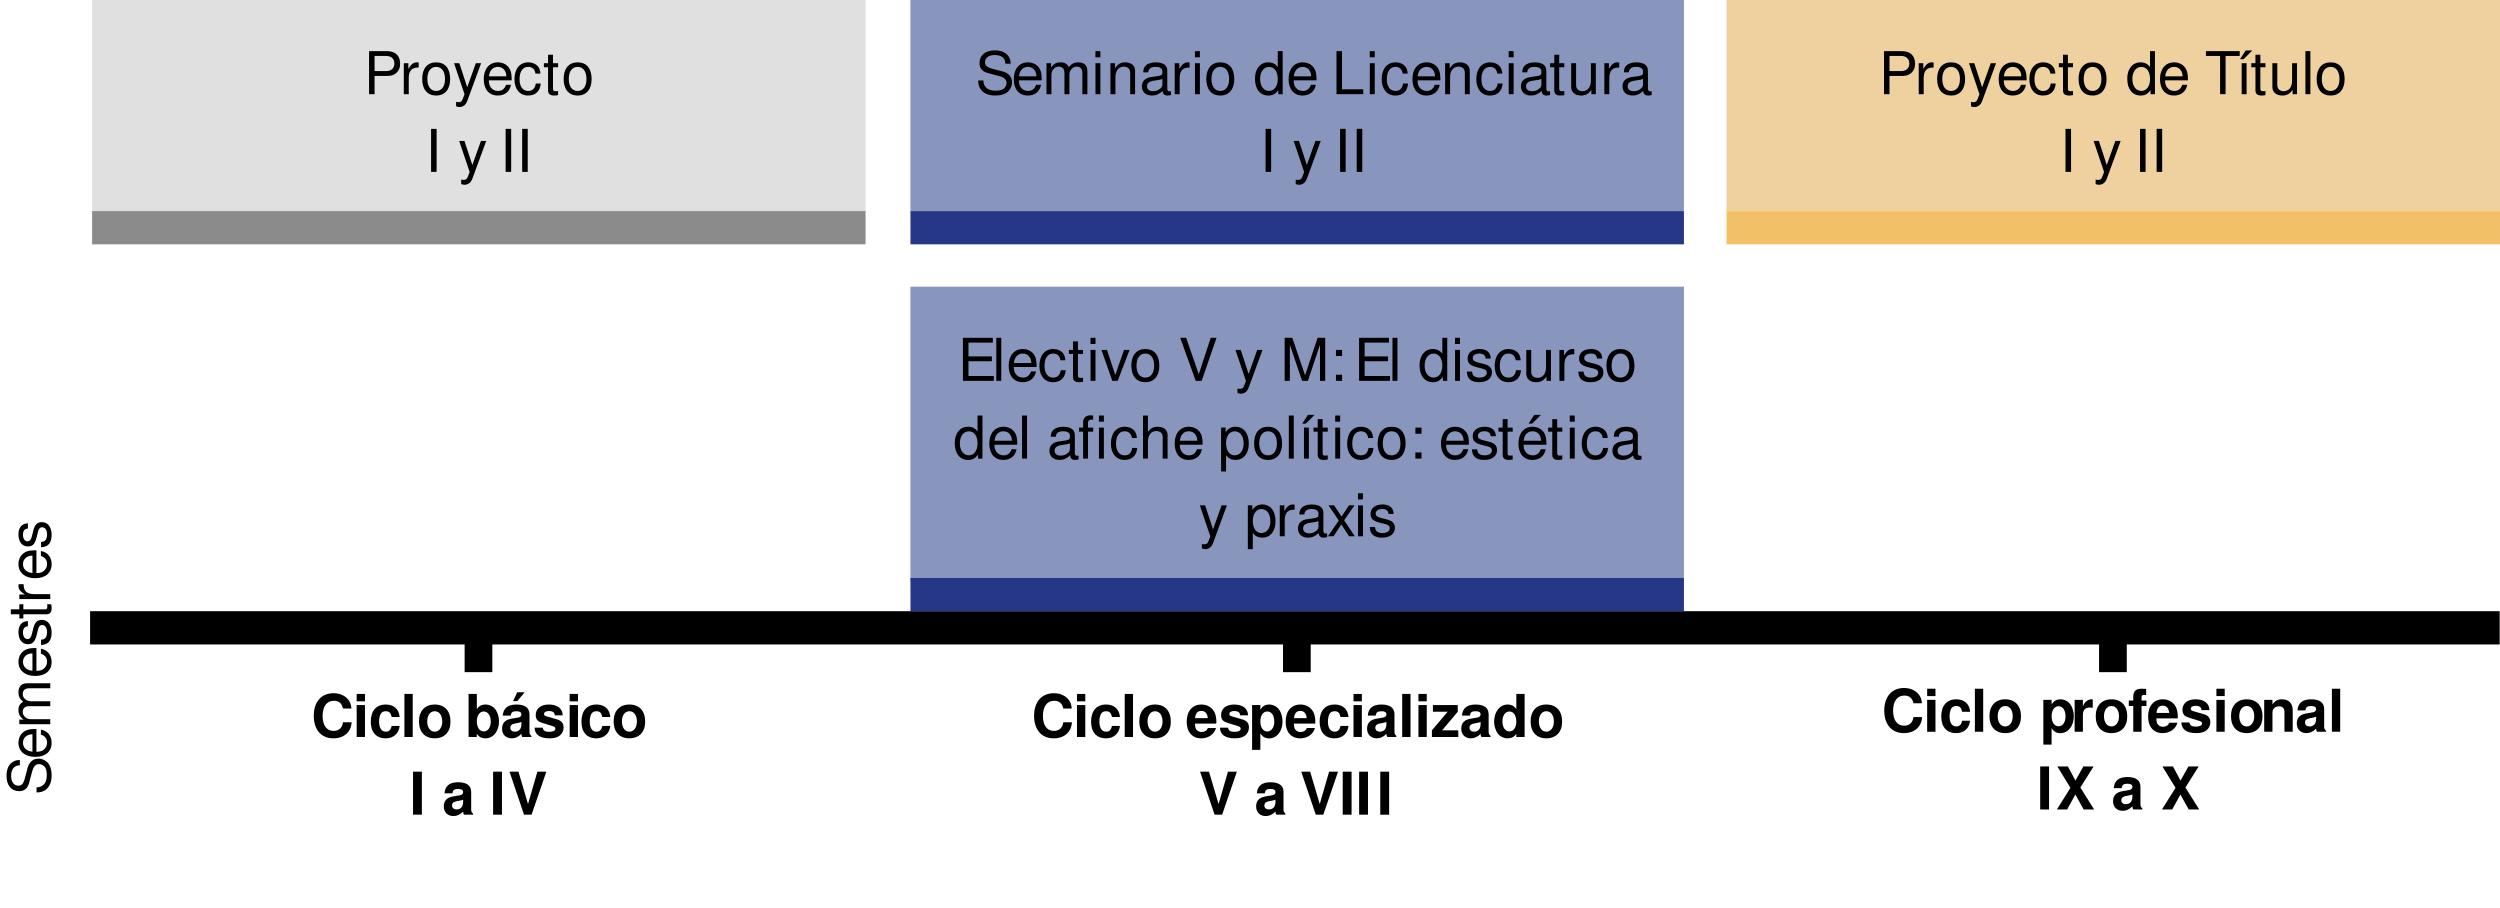
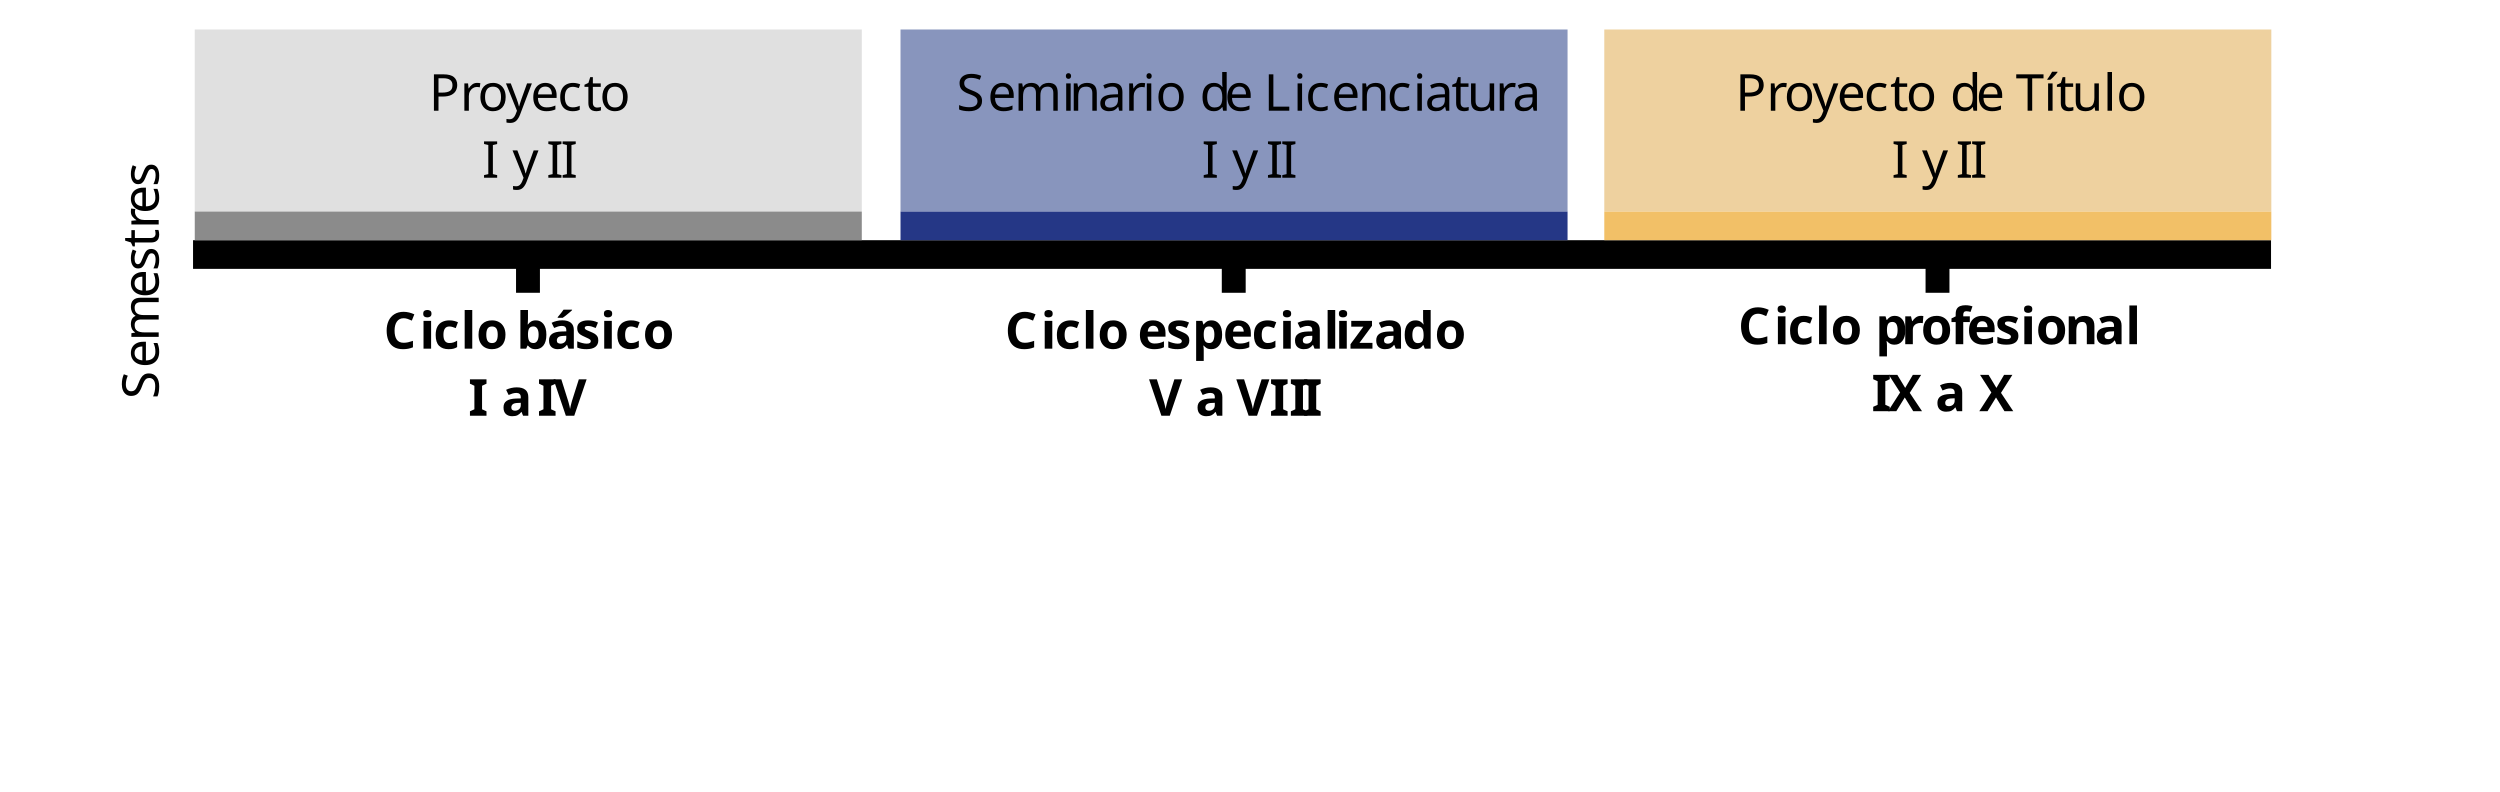
- <svg xmlns="http://www.w3.org/2000/svg" id="1.2" viewBox="0 0 804.13 292.05">
+ <svg xmlns="http://www.w3.org/2000/svg" id="Capa_1" viewBox="0 0 932.44 295.14">
  <defs>
    <style>
      .cls-1 {
        letter-spacing: .01em;
      }

      .cls-2 {
        letter-spacing: 0em;
      }

      .cls-3 {
        letter-spacing: 0em;
      }

      .cls-4 {
        letter-spacing: -.01em;
      }

      .cls-5 {
        letter-spacing: 0em;
      }

      .cls-6 {
        fill: #8b8b8b;
      }

      .cls-7 {
        letter-spacing: 0em;
      }

      .cls-8 {
        letter-spacing: 0em;
      }

      .cls-9 {
        letter-spacing: 0em;
      }

      .cls-10 {
+         letter-spacing: 0em;
+       }
+ 
+       .cls-11 {
+         letter-spacing: 0em;
+       }
+ 
+       .cls-12 {
+         letter-spacing: 0em;
+       }
+ 
+       .cls-13 {
+         letter-spacing: 0em;
+       }
+ 
+       .cls-14 {
+         letter-spacing: 0em;
+       }
+ 
+       .cls-15 {
+         fill: #e0e0e0;
+       }
+ 
+       .cls-16 {
+         letter-spacing: -.01em;
+       }
+ 
+       .cls-17 {
+         letter-spacing: -.02em;
+       }
+ 
+       .cls-18 {
        letter-spacing: .02em;
      }

-       .cls-11 {
-         letter-spacing: 0em;
-       }
- 
-       .cls-12 {
-         letter-spacing: 0em;
-       }
- 
-       .cls-13 {
-         letter-spacing: 0em;
-       }
- 
-       .cls-14 {
-         letter-spacing: 0em;
-       }
- 
-       .cls-15 {
-         letter-spacing: 0em;
-       }
- 
-       .cls-16 {
-         letter-spacing: 0em;
-       }
- 
-       .cls-17 {
-         letter-spacing: 0em;
-       }
- 
-       .cls-18 {
-         letter-spacing: 0em;
-       }
- 
      .cls-19 {
-         fill: #e0e0e0;
+         fill: #eed19f;
      }

      .cls-20 {
+         letter-spacing: 0em;
+       }
+ 
+       .cls-21 {
+         fill: #253786;
+       }
+ 
+       .cls-22 {
+         letter-spacing: 0em;
+       }
+ 
+       .cls-23 {
+         letter-spacing: -.02em;
+       }
+ 
+       .cls-24 {
+         letter-spacing: 0em;
+       }
+ 
+       .cls-25 {
+         letter-spacing: .01em;
+       }
+ 
+       .cls-26 {
+         fill: #f2c067;
+       }
+ 
+       .cls-27 {
+         letter-spacing: 0em;
+       }
+ 
+       .cls-28 {
+         fill: #8895bd;
+       }
+ 
+       .cls-29 {
        letter-spacing: -.01em;
      }

-       .cls-21 {
-         letter-spacing: -.02em;
-       }
- 
-       .cls-22 {
-         letter-spacing: .02em;
-       }
- 
-       .cls-23 {
-         fill: #eed19f;
-       }
- 
-       .cls-24 {
-         letter-spacing: 0em;
-       }
- 
-       .cls-25 {
-         fill: #253786;
-       }
- 
-       .cls-26 {
-         letter-spacing: 0em;
-       }
- 
-       .cls-27 {
-         letter-spacing: -.02em;
-       }
- 
-       .cls-28 {
-         letter-spacing: 0em;
-       }
- 
-       .cls-29 {
-         letter-spacing: .01em;
-       }
- 
      .cls-30 {
-         fill: #f2c067;
+         letter-spacing: 0em;
      }

      .cls-31 {
-         letter-spacing: 0em;
-       }
- 
-       .cls-32 {
-         letter-spacing: 0em;
-       }
- 
-       .cls-33 {
-         fill: #8895bd;
-       }
- 
-       .cls-34 {
-         letter-spacing: -.01em;
-       }
- 
-       .cls-35 {
-         letter-spacing: 0em;
-       }
- 
-       .cls-36 {
-         font-family: Helvetica-Bold, 'Helvetica';
+         font-family: AcuminConcept-Bold, 'Acumin Variable Concept';
        font-variation-settings: 'wght' 700, 'wdth' 100, 'slnt' 0;
        font-weight: 700;
      }

-       .cls-36, .cls-37 {
+       .cls-31, .cls-32 {
        font-size: 19px;
      }

-       .cls-38 {
-         letter-spacing: -.02em;
-       }
- 
-       .cls-37 {
-         font-family: Helvetica-Regular, 'Helvetica';
+       .cls-32 {
+         font-family: AcuminConcept-Regular, 'Acumin Variable Concept';
        font-variation-settings: 'wght' 400, 'wdth' 100, 'slnt' 0;
      }

-       .cls-39 {
-         letter-spacing: 0em;
-       }
- 
-       .cls-40 {
-         letter-spacing: 0em;
-       }
- 
-       .cls-41 {
-         letter-spacing: 0em;
-       }
- 
-       .cls-42 {
-         letter-spacing: 0em;
-       }
- 
-       .cls-43 {
+       .cls-33 {
+         letter-spacing: 0em;
+       }
+ 
+       .cls-34 {
+         letter-spacing: 0em;
+       }
+ 
+       .cls-35 {
        letter-spacing: 0em;
      }
    </style>
  </defs>
-   <polyline points="684.08 207.29 684.08 216.2 675.17 216.2 675.17 207.29 421.59 207.29 412.68 207.29 158.36 207.29 158.36 216.2 149.45 216.2 149.45 207.29 28.98 207.29 28.98 196.59 804.02 196.59 804.02 207.29 684.08 207.29 675.17 207.29 421.59 207.29 421.59 216.2 412.68 216.2 412.68 207.29 158.36 207.29 149.45 207.29" />
-   <rect class="cls-23" x="555.34" width="248.79" height="67.9" />
-   <rect class="cls-33" x="292.85" width="248.79" height="67.9" />
-   <rect class="cls-25" x="292.85" y="67.9" width="248.79" height="10.69" />
-   <rect class="cls-30" x="555.34" y="67.9" width="248.79" height="10.69" />
-   <text class="cls-37" transform="translate(313.73 30.29)">
-     <tspan class="cls-18" x="0" y="0">S</tspan>
-     <tspan class="cls-11" x="11.59" y="0">e</tspan>
+   <polyline points="727.1 100.28 727.1 109.2 718.19 109.2 718.19 100.28 464.61 100.28 455.7 100.28 201.38 100.28 201.38 109.2 192.47 109.2 192.47 100.28 72 100.28 72 89.59 847.04 89.59 847.04 100.28 727.1 100.28 718.19 100.28 464.61 100.28 464.61 109.2 455.7 109.2 455.7 100.28 201.38 100.28 192.47 100.28" />
+   <rect class="cls-19" x="598.36" y="11" width="248.79" height="67.9" />
+   <rect class="cls-28" x="335.87" y="11" width="248.79" height="67.9" />
+   <rect class="cls-21" x="335.87" y="78.9" width="248.79" height="10.69" />
+   <rect class="cls-26" x="598.36" y="78.9" width="248.79" height="10.69" />
+   <text class="cls-32" transform="translate(356.75 41.29)">
+     <tspan class="cls-14" x="0" y="0">S</tspan>
+     <tspan class="cls-9" x="11.59" y="0">e</tspan>
    <tspan x="21.54" y="0">mi</tspan>
-     <tspan class="cls-9" x="42.12" y="0">n</tspan>
+     <tspan class="cls-8" x="42.12" y="0">n</tspan>
    <tspan x="52.76" y="0">a</tspan>
-     <tspan class="cls-28" x="62.81" y="0">r</tspan>
+     <tspan class="cls-24" x="62.81" y="0">r</tspan>
    <tspan x="69.37" y="0">io d</tspan>
-     <tspan class="cls-13" x="99.98" y="0">e</tspan>
+     <tspan class="cls-10" x="99.98" y="0">e</tspan>
    <tspan x="109.84" y="0"> </tspan>
-     <tspan class="cls-22" x="114.64" y="0">L</tspan>
+     <tspan class="cls-18" x="114.64" y="0">L</tspan>
    <tspan x="125.61" y="0">i</tspan>
-     <tspan class="cls-26" x="130.11" y="0">c</tspan>
-     <tspan class="cls-11" x="139.82" y="0">e</tspan>
+     <tspan class="cls-22" x="130.11" y="0">c</tspan>
+     <tspan class="cls-9" x="139.82" y="0">e</tspan>
    <tspan x="149.77" y="0">n</tspan>
    <tspan class="cls-5" x="160.53" y="0">c</tspan>
-     <tspan class="cls-9" x="170.29" y="0">i</tspan>
-     <tspan class="cls-28" x="174.68" y="0">a</tspan>
-     <tspan class="cls-20" x="184.6" y="0">t</tspan>
+     <tspan class="cls-8" x="170.29" y="0">i</tspan>
+     <tspan class="cls-24" x="174.68" y="0">a</tspan>
+     <tspan class="cls-16" x="184.6" y="0">t</tspan>
    <tspan x="190.41" y="0">u</tspan>
-     <tspan class="cls-21" x="201" y="0">r</tspan>
+     <tspan class="cls-17" x="201" y="0">r</tspan>
    <tspan x="207.36" y="0">a</tspan>
    <tspan x="91.44" y="25">I y </tspan>
-     <tspan class="cls-14" x="115.41" y="25">I</tspan>
+     <tspan class="cls-11" x="115.41" y="25">I</tspan>
    <tspan x="120.75" y="25">I</tspan>
  </text>
-   <text class="cls-37" transform="translate(604.26 30.29)">
-     <tspan class="cls-27" x="0" y="0">P</tspan>
-     <tspan class="cls-31" x="11.59" y="0">r</tspan>
-     <tspan class="cls-14" x="18.13" y="0">o</tspan>
-     <tspan class="cls-11" x="28.69" y="0">y</tspan>
+   <text class="cls-32" transform="translate(647.28 41.29)">
+     <tspan class="cls-23" x="0" y="0">P</tspan>
+     <tspan class="cls-27" x="11.59" y="0">r</tspan>
+     <tspan class="cls-11" x="18.13" y="0">o</tspan>
+     <tspan class="cls-9" x="28.69" y="0">y</tspan>
    <tspan class="cls-7" x="37.85" y="0">e</tspan>
-     <tspan class="cls-29" x="47.9" y="0">c</tspan>
-     <tspan class="cls-28" x="57.7" y="0">t</tspan>
+     <tspan class="cls-25" x="47.9" y="0">c</tspan>
+     <tspan class="cls-24" x="57.7" y="0">t</tspan>
    <tspan x="63.63" y="0">o d</tspan>
-     <tspan class="cls-41" x="89.74" y="0">e</tspan>
+     <tspan class="cls-34" x="89.74" y="0">e</tspan>
    <tspan x="99.6" y="0" xml:space="preserve"> T</tspan>
-     <tspan class="cls-26" x="115" y="0">í</tspan>
-     <tspan class="cls-34" x="119.6" y="0">t</tspan>
+     <tspan class="cls-22" x="115" y="0">í</tspan>
+     <tspan class="cls-29" x="119.6" y="0">t</tspan>
    <tspan x="125.42" y="0">ulo</tspan>
    <tspan x="58.21" y="25">I y </tspan>
-     <tspan class="cls-14" x="82.18" y="25">I</tspan>
+     <tspan class="cls-11" x="82.18" y="25">I</tspan>
    <tspan x="87.52" y="25">I</tspan>
  </text>
-   <text class="cls-36" transform="translate(100.08 237.05)">
+   <text class="cls-31" transform="translate(143.1 130.05)">
    <tspan class="cls-2" x="0" y="0">C</tspan>
    <tspan x="13.38" y="0">i</tspan>
-     <tspan class="cls-42" x="18.54" y="0">c</tspan>
+     <tspan class="cls-35" x="18.54" y="0">c</tspan>
    <tspan x="28.73" y="0">lo </tspan>
-     <tspan class="cls-42" x="49.51" y="0">b</tspan>
-     <tspan class="cls-40" x="60.88" y="0">á</tspan>
+     <tspan class="cls-35" x="49.51" y="0">b</tspan>
+     <tspan class="cls-33" x="60.88" y="0">á</tspan>
    <tspan x="71.33" y="0">si</tspan>
-     <tspan class="cls-26" x="86.3" y="0">c</tspan>
+     <tspan class="cls-22" x="86.3" y="0">c</tspan>
    <tspan x="96.63" y="0">o</tspan>
    <tspan x="31.57" y="25">I a </tspan>
-     <tspan class="cls-18" x="57.33" y="25">I</tspan>
+     <tspan class="cls-14" x="57.33" y="25">I</tspan>
    <tspan x="63.35" y="25">V</tspan>
  </text>
-   <text class="cls-36" transform="translate(331.77 237.05)">
+   <text class="cls-31" transform="translate(374.79 130.05)">
    <tspan class="cls-2" x="0" y="0">C</tspan>
    <tspan x="13.38" y="0">i</tspan>
-     <tspan class="cls-42" x="18.54" y="0">c</tspan>
+     <tspan class="cls-35" x="18.54" y="0">c</tspan>
    <tspan x="28.73" y="0">lo </tspan>
-     <tspan class="cls-16" x="49.51" y="0">e</tspan>
-     <tspan class="cls-17" x="60.08" y="0">s</tspan>
-     <tspan class="cls-14" x="69.86" y="0">p</tspan>
+     <tspan class="cls-12" x="49.51" y="0">e</tspan>
+     <tspan class="cls-13" x="60.08" y="0">s</tspan>
+     <tspan class="cls-11" x="69.86" y="0">p</tspan>
    <tspan class="cls-3" x="81.34" y="0">e</tspan>
-     <tspan class="cls-24" x="92.05" y="0">c</tspan>
-     <tspan class="cls-41" x="102.33" y="0">i</tspan>
+     <tspan class="cls-20" x="92.05" y="0">c</tspan>
+     <tspan class="cls-34" x="102.33" y="0">i</tspan>
    <tspan x="107.42" y="0">al</tspan>
-     <tspan class="cls-11" x="123.21" y="0">i</tspan>
+     <tspan class="cls-9" x="123.21" y="0">i</tspan>
    <tspan x="128.4" y="0">z</tspan>
-     <tspan class="cls-42" x="137.71" y="0">a</tspan>
+     <tspan class="cls-35" x="137.71" y="0">a</tspan>
    <tspan x="148.27" y="0">do</tspan>
    <tspan x="53.78" y="25">V a </tspan>
-     <tspan class="cls-11" x="86.32" y="25">VII</tspan>
+     <tspan class="cls-9" x="86.32" y="25">VII</tspan>
    <tspan x="111" y="25">I</tspan>
  </text>
-   <text class="cls-36" transform="translate(605.23 235.37)">
+   <text class="cls-31" transform="translate(648.25 128.37)">
    <tspan class="cls-2" x="0" y="0">C</tspan>
    <tspan x="13.38" y="0">i</tspan>
-     <tspan class="cls-42" x="18.54" y="0">c</tspan>
+     <tspan class="cls-35" x="18.54" y="0">c</tspan>
    <tspan x="28.73" y="0">lo p</tspan>
-     <tspan class="cls-40" x="60.88" y="0">r</tspan>
-     <tspan class="cls-16" x="68.19" y="0">o</tspan>
+     <tspan class="cls-33" x="60.88" y="0">r</tspan>
+     <tspan class="cls-12" x="68.19" y="0">o</tspan>
    <tspan class="cls-4" x="79.23" y="0">f</tspan>
-     <tspan class="cls-16" x="85.29" y="0">e</tspan>
+     <tspan class="cls-12" x="85.29" y="0">e</tspan>
    <tspan x="95.85" y="0">sio</tspan>
-     <tspan class="cls-9" x="121.85" y="0">n</tspan>
+     <tspan class="cls-8" x="121.85" y="0">n</tspan>
    <tspan x="133" y="0">al</tspan>
    <tspan class="cls-1" x="49.8" y="25">I</tspan>
    <tspan x="55.95" y="25">X a X</tspan>
  </text>
-   <text class="cls-37" transform="translate(16.17 255.81) rotate(-90)">
-     <tspan class="cls-18" x="0" y="0">S</tspan>
-     <tspan class="cls-16" x="11.59" y="0">e</tspan>
-     <tspan class="cls-35" x="21.55" y="0">m</tspan>
+   <text class="cls-32" transform="translate(59.19 148.81) rotate(-90)">
+     <tspan class="cls-14" x="0" y="0">S</tspan>
+     <tspan class="cls-12" x="11.59" y="0">e</tspan>
+     <tspan class="cls-30" x="21.55" y="0">m</tspan>
    <tspan class="cls-5" x="37.62" y="0">e</tspan>
-     <tspan class="cls-41" x="47.71" y="0">s</tspan>
-     <tspan class="cls-31" x="56.62" y="0">tr</tspan>
+     <tspan class="cls-34" x="47.71" y="0">s</tspan>
+     <tspan class="cls-27" x="56.62" y="0">tr</tspan>
    <tspan class="cls-5" x="69.06" y="0">e</tspan>
    <tspan x="79.15" y="0">s</tspan>
  </text>
-   <rect class="cls-19" x="29.62" width="248.79" height="67.9" />
-   <rect class="cls-6" x="29.62" y="67.9" width="248.79" height="10.69" />
-   <text class="cls-37" transform="translate(116.98 30.29)">
-     <tspan class="cls-27" x="0" y="0">P</tspan>
-     <tspan class="cls-31" x="11.59" y="0">r</tspan>
+   <rect class="cls-15" x="72.64" y="11" width="248.79" height="67.9" />
+   <rect class="cls-6" x="72.64" y="78.9" width="248.79" height="10.69" />
+   <text class="cls-32" transform="translate(160 41.29)">
+     <tspan class="cls-23" x="0" y="0">P</tspan>
+     <tspan class="cls-27" x="11.59" y="0">r</tspan>
    <tspan class="cls-7" x="18.13" y="0">o</tspan>
-     <tspan class="cls-16" x="28.69" y="0">y</tspan>
+     <tspan class="cls-12" x="28.69" y="0">y</tspan>
    <tspan class="cls-7" x="37.85" y="0">e</tspan>
-     <tspan class="cls-29" x="47.9" y="0">c</tspan>
-     <tspan class="cls-28" x="57.7" y="0">t</tspan>
+     <tspan class="cls-25" x="47.9" y="0">c</tspan>
+     <tspan class="cls-24" x="57.7" y="0">t</tspan>
    <tspan x="63.63" y="0">o</tspan>
    <tspan x="19.77" y="25">I y </tspan>
-     <tspan class="cls-14" x="43.75" y="25">I</tspan>
+     <tspan class="cls-11" x="43.75" y="25">I</tspan>
    <tspan x="49.08" y="25">I</tspan>
  </text>
-   <rect class="cls-33" x="292.85" y="92.21" width="248.79" height="94.66" />
-   <rect class="cls-25" x="292.85" y="185.9" width="248.79" height="10.69" />
-   <text class="cls-37" transform="translate(308.02 122.5)">
-     <tspan class="cls-39" x="0" y="0">E</tspan>
-     <tspan x="11.15" y="0">l</tspan>
-     <tspan class="cls-7" x="15.66" y="0">e</tspan>
-     <tspan class="cls-29" x="25.71" y="0">c</tspan>
-     <tspan class="cls-41" x="35.51" y="0">t</tspan>
-     <tspan class="cls-18" x="41.5" y="0">i</tspan>
-     <tspan class="cls-41" x="46.07" y="0">v</tspan>
-     <tspan x="55.19" y="0">o V y M: </tspan>
-     <tspan class="cls-4" x="127.43" y="0">E</tspan>
-     <tspan x="138.58" y="0">l d</tspan>
-     <tspan class="cls-15" x="158.74" y="0">i</tspan>
-     <tspan class="cls-16" x="163.15" y="0">s</tspan>
-     <tspan class="cls-15" x="172.16" y="0">c</tspan>
-     <tspan x="181.68" y="0">u</tspan>
-     <tspan class="cls-43" x="192.26" y="0">r</tspan>
-     <tspan class="cls-11" x="199" y="0">s</tspan>
-     <tspan x="208.01" y="0">o </tspan>
-     <tspan x="-1.42" y="25">d</tspan>
-     <tspan class="cls-43" x="9.43" y="25">e</tspan>
-     <tspan x="19.43" y="25">l </tspan>
-     <tspan class="cls-15" x="28.74" y="25">a</tspan>
-     <tspan class="cls-12" x="38.69" y="25">f</tspan>
-     <tspan x="44.2" y="25">i</tspan>
-     <tspan class="cls-32" x="48.71" y="25">c</tspan>
-     <tspan x="58.3" y="25">h</tspan>
-     <tspan class="cls-41" x="69.05" y="25">e</tspan>
-     <tspan x="78.92" y="25"> </tspan>
-     <tspan class="cls-14" x="83.72" y="25">p</tspan>
-     <tspan x="94.67" y="25">ol</tspan>
-     <tspan class="cls-26" x="109.62" y="25">í</tspan>
-     <tspan class="cls-41" x="114.22" y="25">t</tspan>
-     <tspan x="120.2" y="25">i</tspan>
-     <tspan class="cls-26" x="124.7" y="25">c</tspan>
-     <tspan class="cls-10" x="134.41" y="25">o</tspan>
-     <tspan x="145.15" y="25">: </tspan>
-     <tspan class="cls-8" x="154.71" y="25">e</tspan>
-     <tspan class="cls-13" x="164.79" y="25">s</tspan>
-     <tspan class="cls-28" x="173.71" y="25">t</tspan>
-     <tspan class="cls-26" x="179.63" y="25">é</tspan>
-     <tspan class="cls-41" x="189.66" y="25">t</tspan>
-     <tspan x="195.65" y="25">i</tspan>
-     <tspan class="cls-43" x="200.15" y="25">c</tspan>
-     <tspan x="209.82" y="25">a </tspan>
-     <tspan x="77.54" y="50">y p</tspan>
-     <tspan class="cls-38" x="102.31" y="50">r</tspan>
-     <tspan class="cls-24" x="108.68" y="50">a</tspan>
-     <tspan class="cls-5" x="118.77" y="50">x</tspan>
-     <tspan class="cls-15" x="127.53" y="50">i</tspan>
-     <tspan x="131.93" y="50">s</tspan>
-   </text>
</svg>
